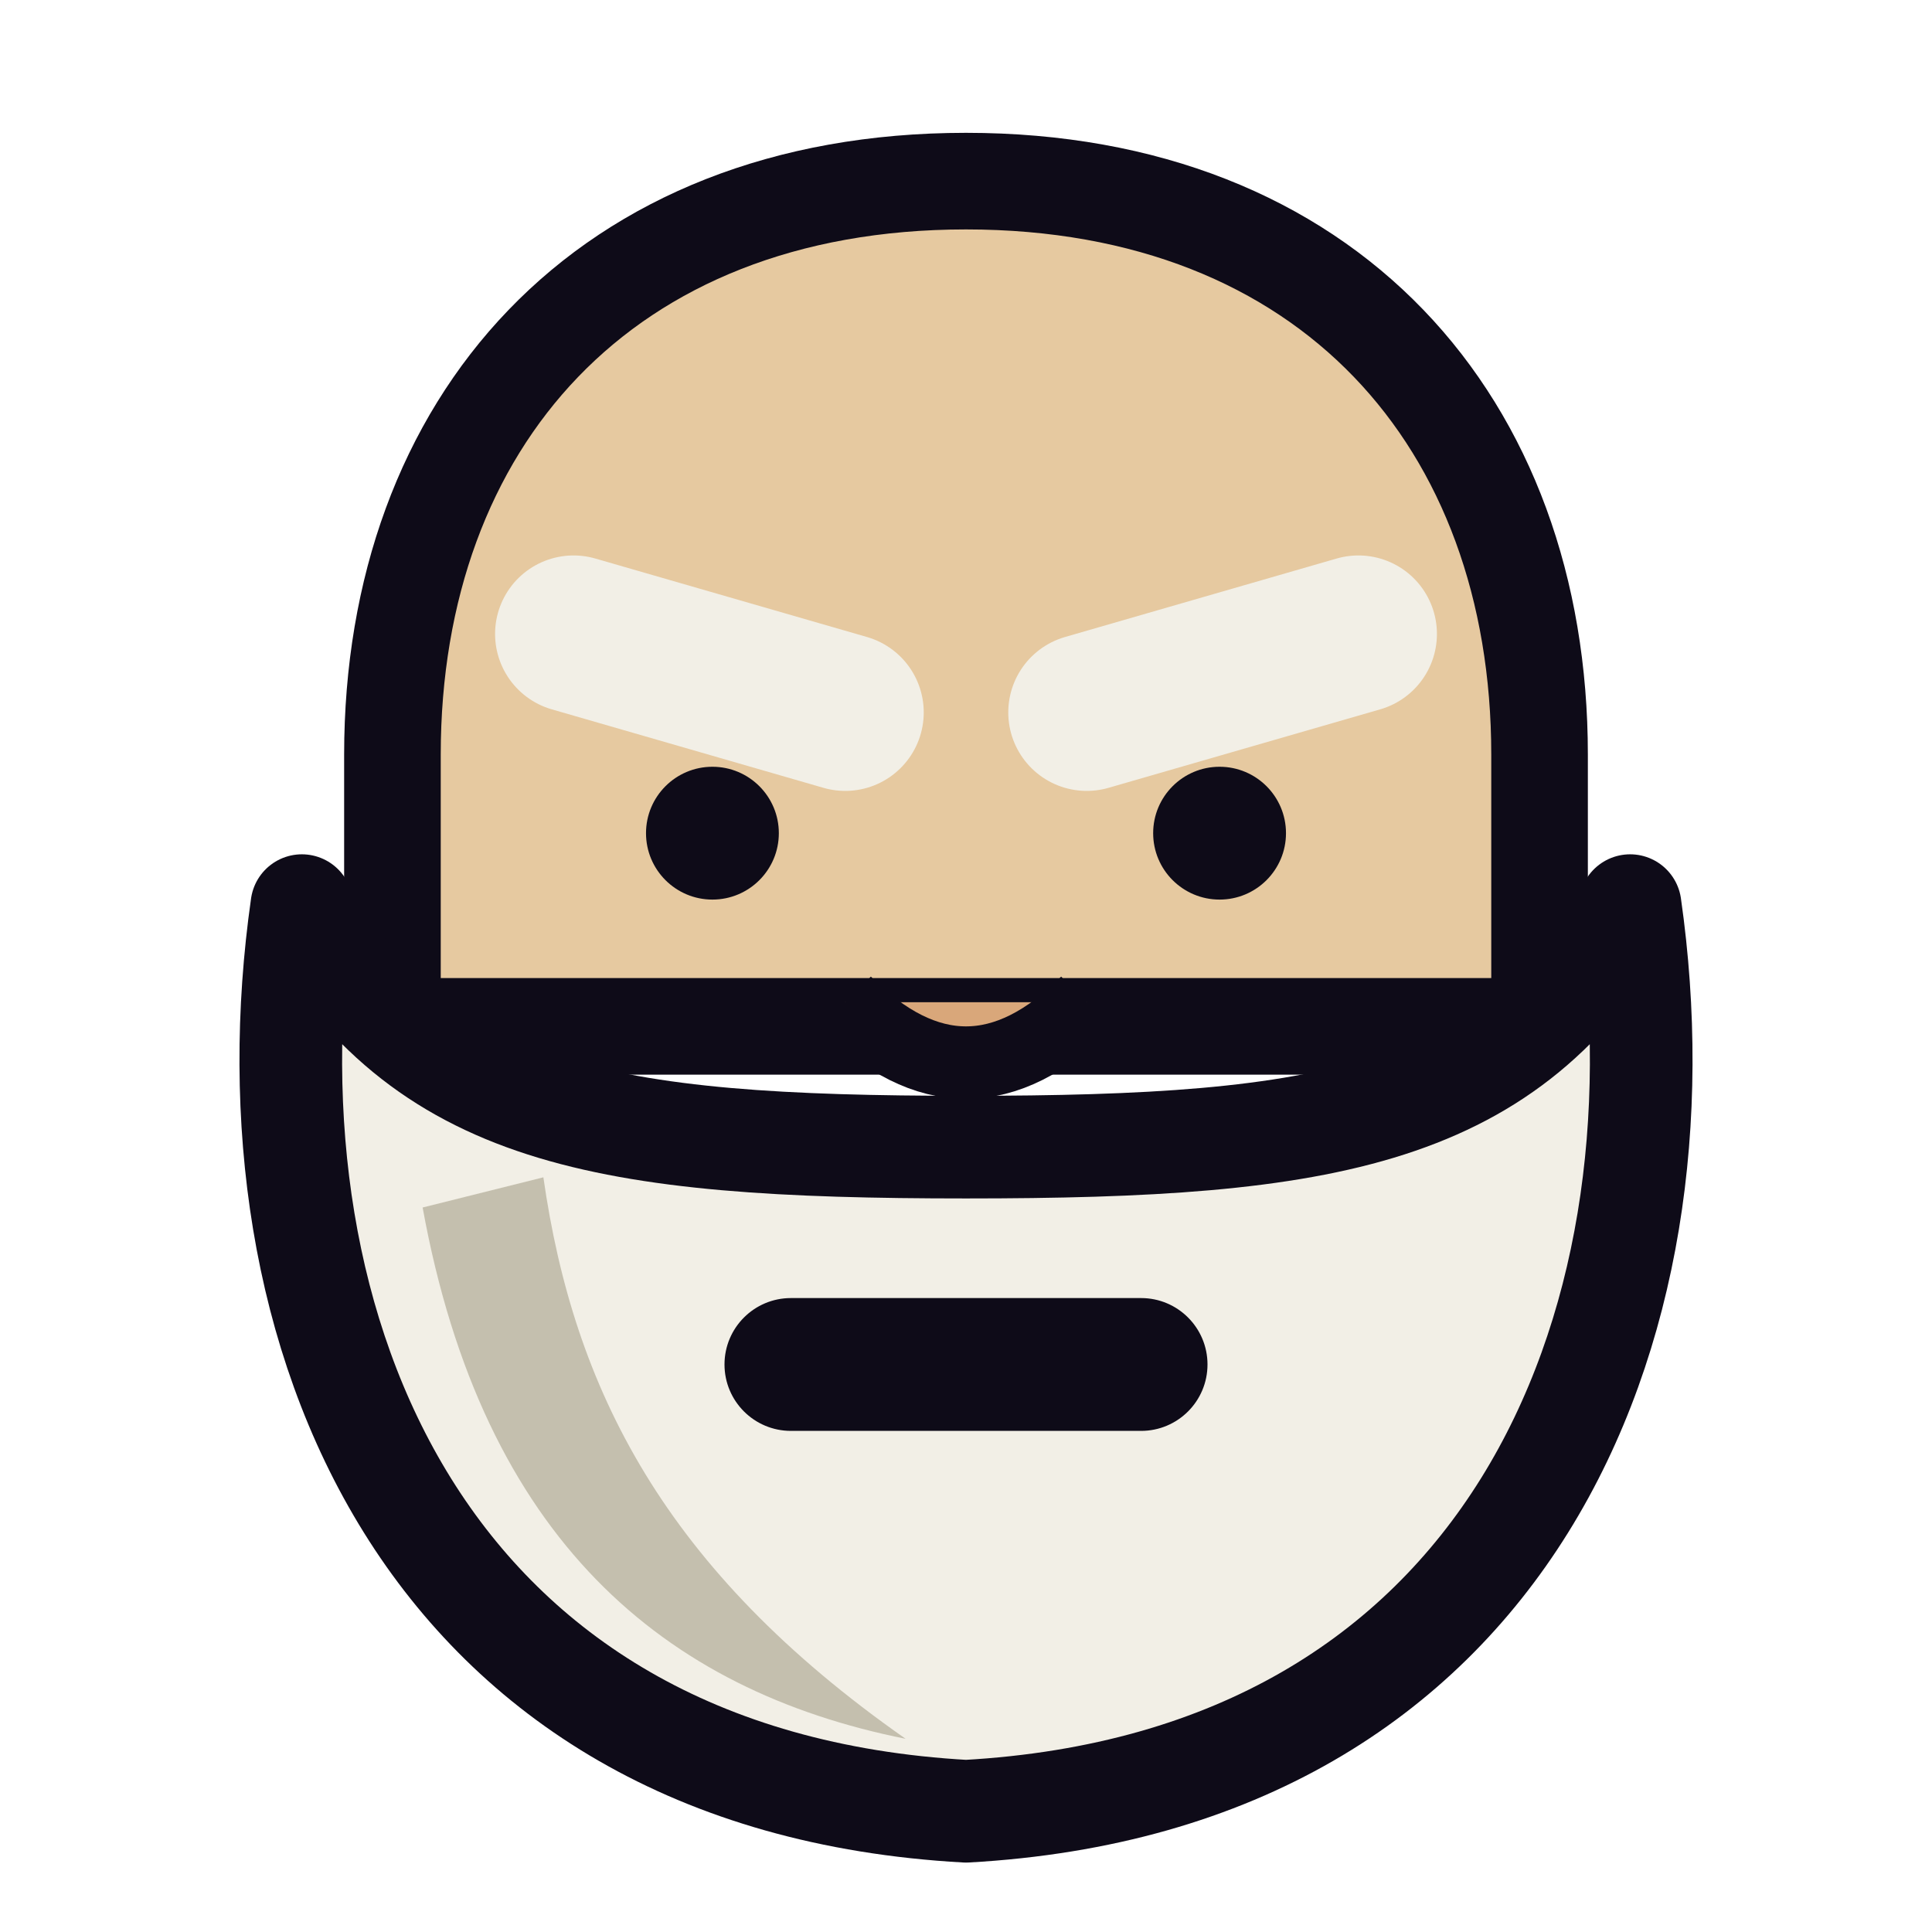
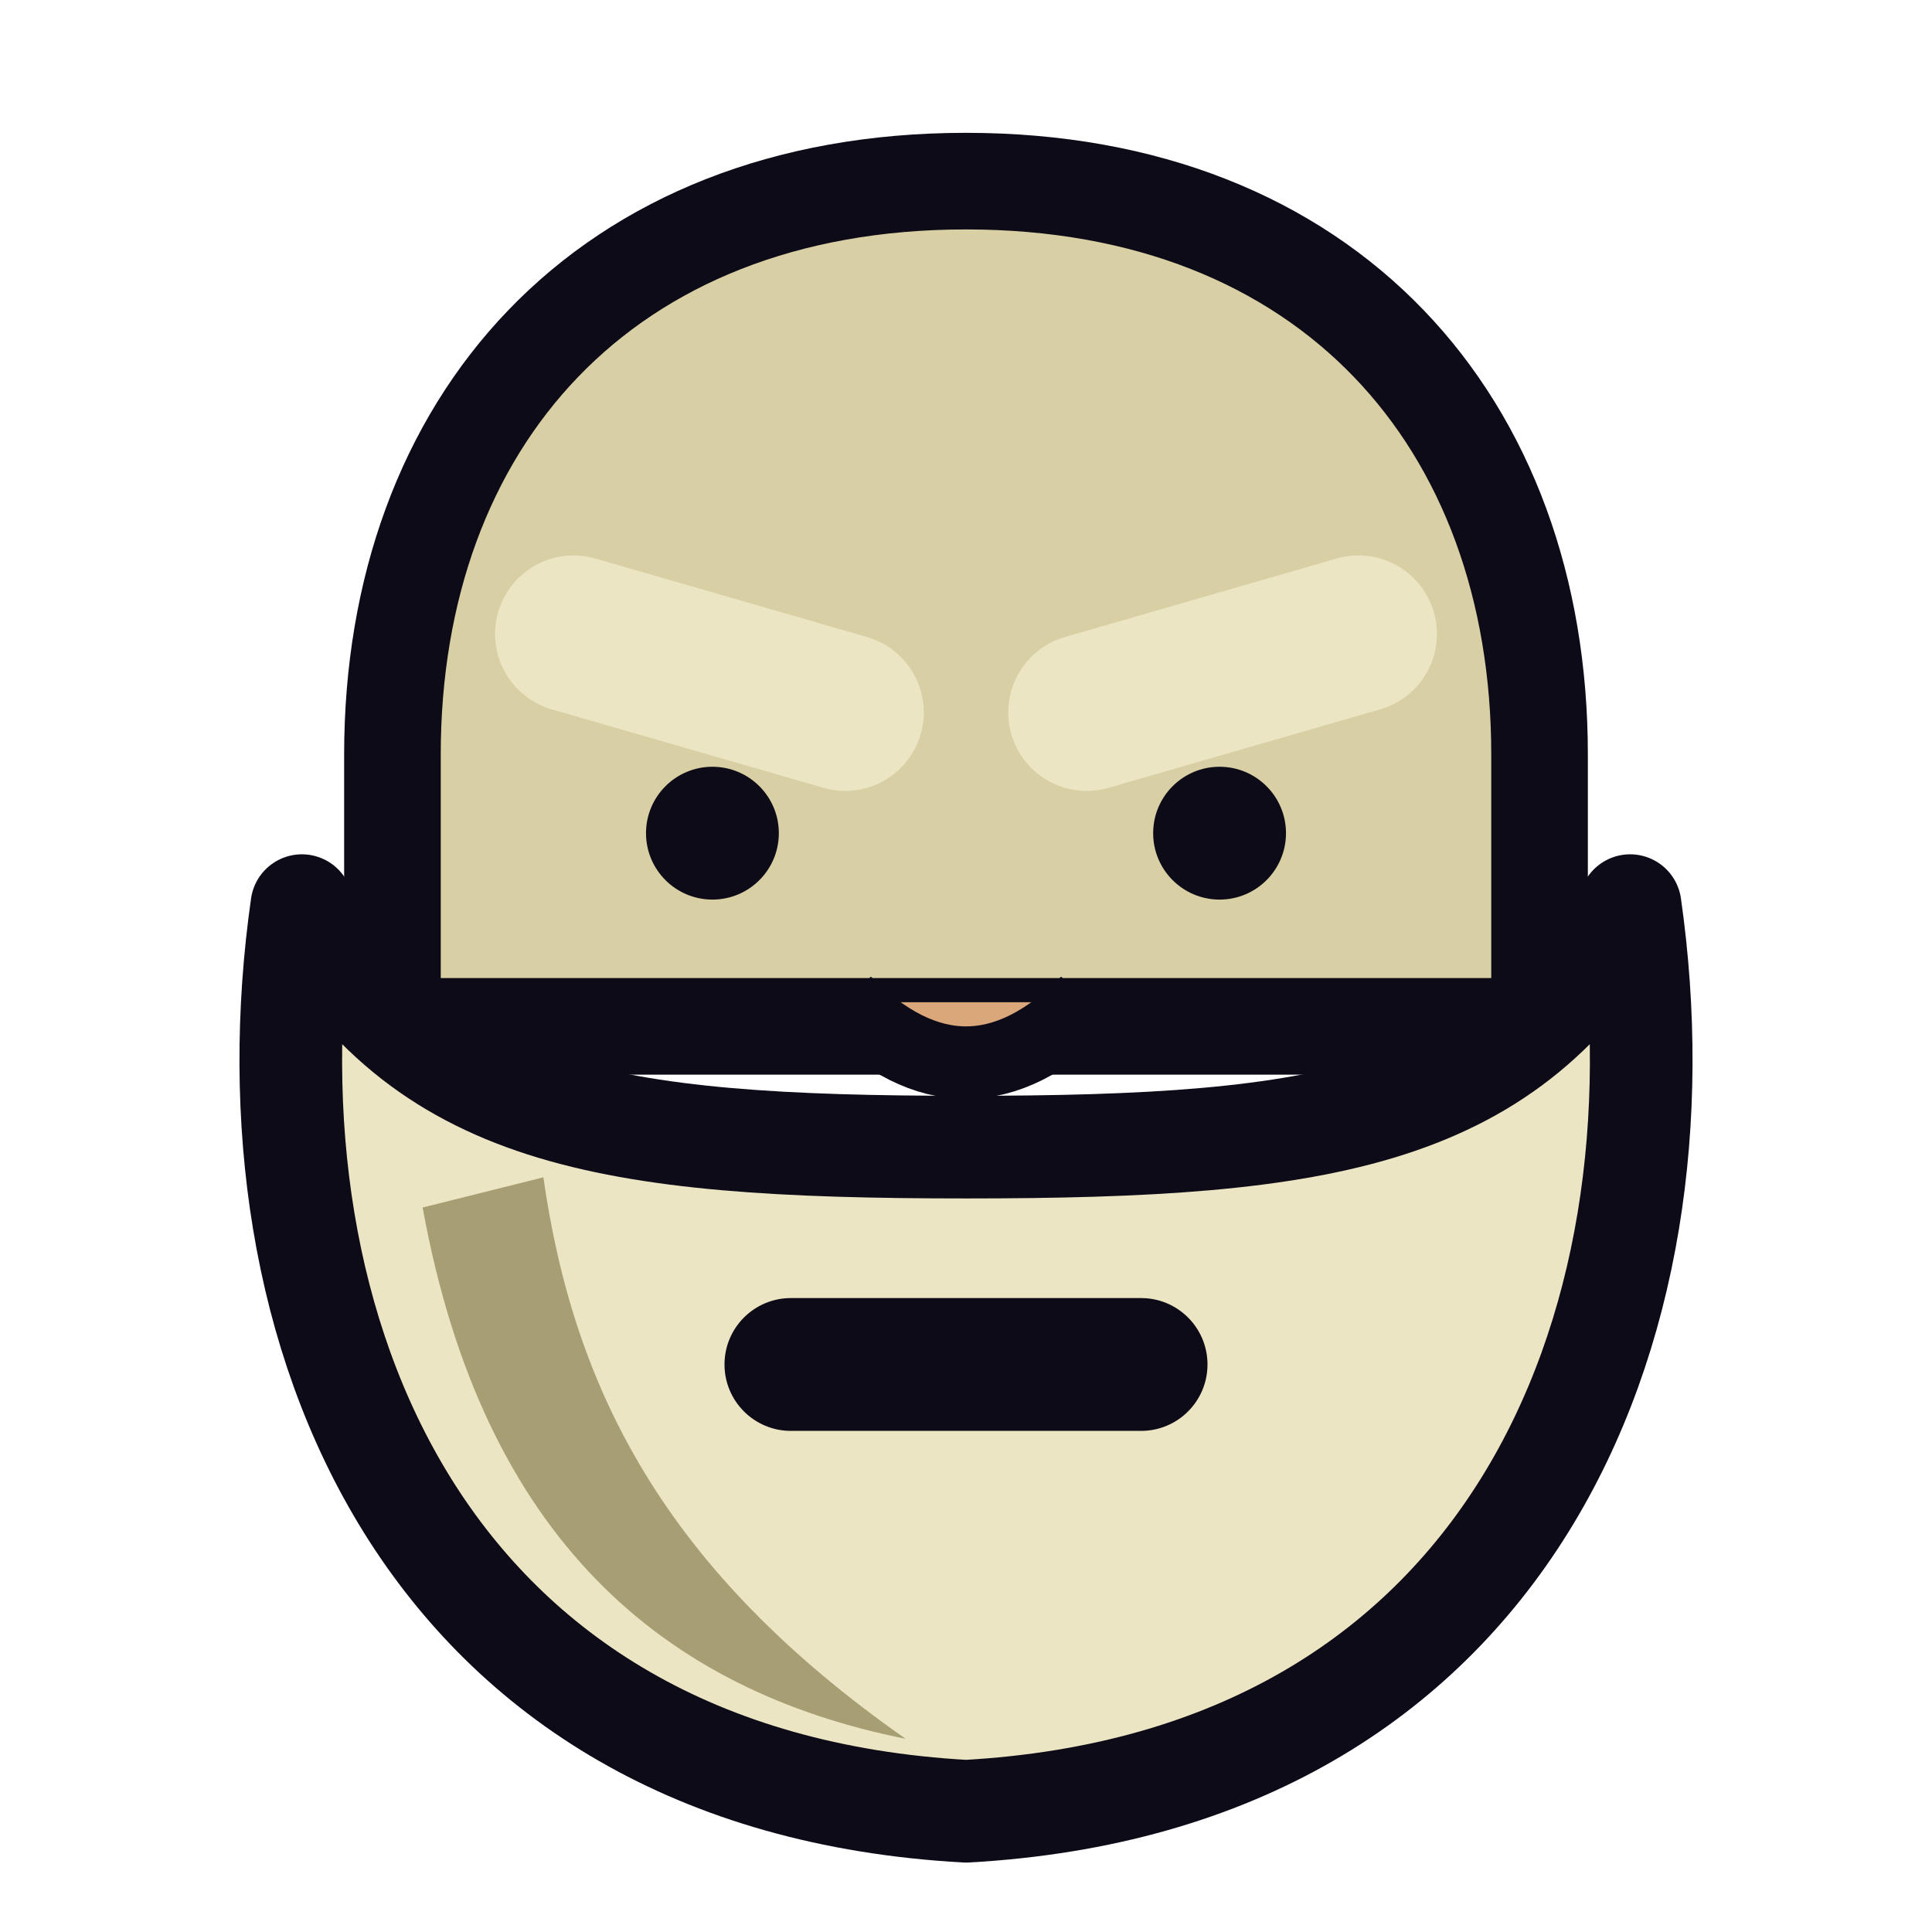
<svg xmlns="http://www.w3.org/2000/svg" viewBox="0 0 32 32" width="32" height="32">
-   <path d="M16 3 C22 3 25.5 7 25.5 12.5 V17 H6.5 V12.5 C6.5 7 10 3 16 3Z" fill="#e6c9a0" stroke="#0e0b18" stroke-width="1.6" stroke-linejoin="round" />
-   <path d="M5 15 C4 22 7 29.5 16 30 C25 29.5 28 22 27 15 C25 18.5 22 19 16 19 C10 19 7 18.5 5 15Z" fill="#f2efe6" stroke="#0e0b18" stroke-width="1.7" stroke-linejoin="round" />
-   <path d="M7 20 C8 25.5 11 28 15 28.8 C11 26 9.5 23 9 19.5Z" fill="#c4bfae" />
-   <path d="M9.5 10.5 L14 11.8 M22.5 10.5 L18 11.8" stroke="#f2efe6" stroke-width="2.6" stroke-linecap="round" fill="none" />
+   <path d="M16 3 C22 3 25.5 7 25.5 12.5 V17 H6.5 V12.5 C6.5 7 10 3 16 3Z" fill="#d8cfa4" stroke="#0e0b18" stroke-width="1.6" stroke-linejoin="round" />
+   <path d="M5 15 C4 22 7 29.5 16 30 C25 29.5 28 22 27 15 C25 18.5 22 19 16 19 C10 19 7 18.5 5 15Z" fill="#ece5c4" stroke="#0e0b18" stroke-width="1.7" stroke-linejoin="round" />
+   <path d="M7 20 C8 25.5 11 28 15 28.8 C11 26 9.5 23 9 19.5Z" fill="#a79e74" />
+   <path d="M9.5 10.5 L14 11.8 M22.5 10.5 L18 11.8" stroke="#ece5c4" stroke-width="2.6" stroke-linecap="round" fill="none" />
  <circle cx="11.8" cy="13.8" r="1.1" fill="#0e0b18" />
  <circle cx="20.2" cy="13.8" r="1.1" fill="#0e0b18" />
  <path d="M14 16.6 Q16 18.6 18 16.6" fill="#d9a77a" stroke="#0e0b18" stroke-width="1.2" stroke-linejoin="round" />
  <rect x="12" y="21.5" width="8" height="2.2" rx="1.1" fill="#0e0b18" />
</svg>
